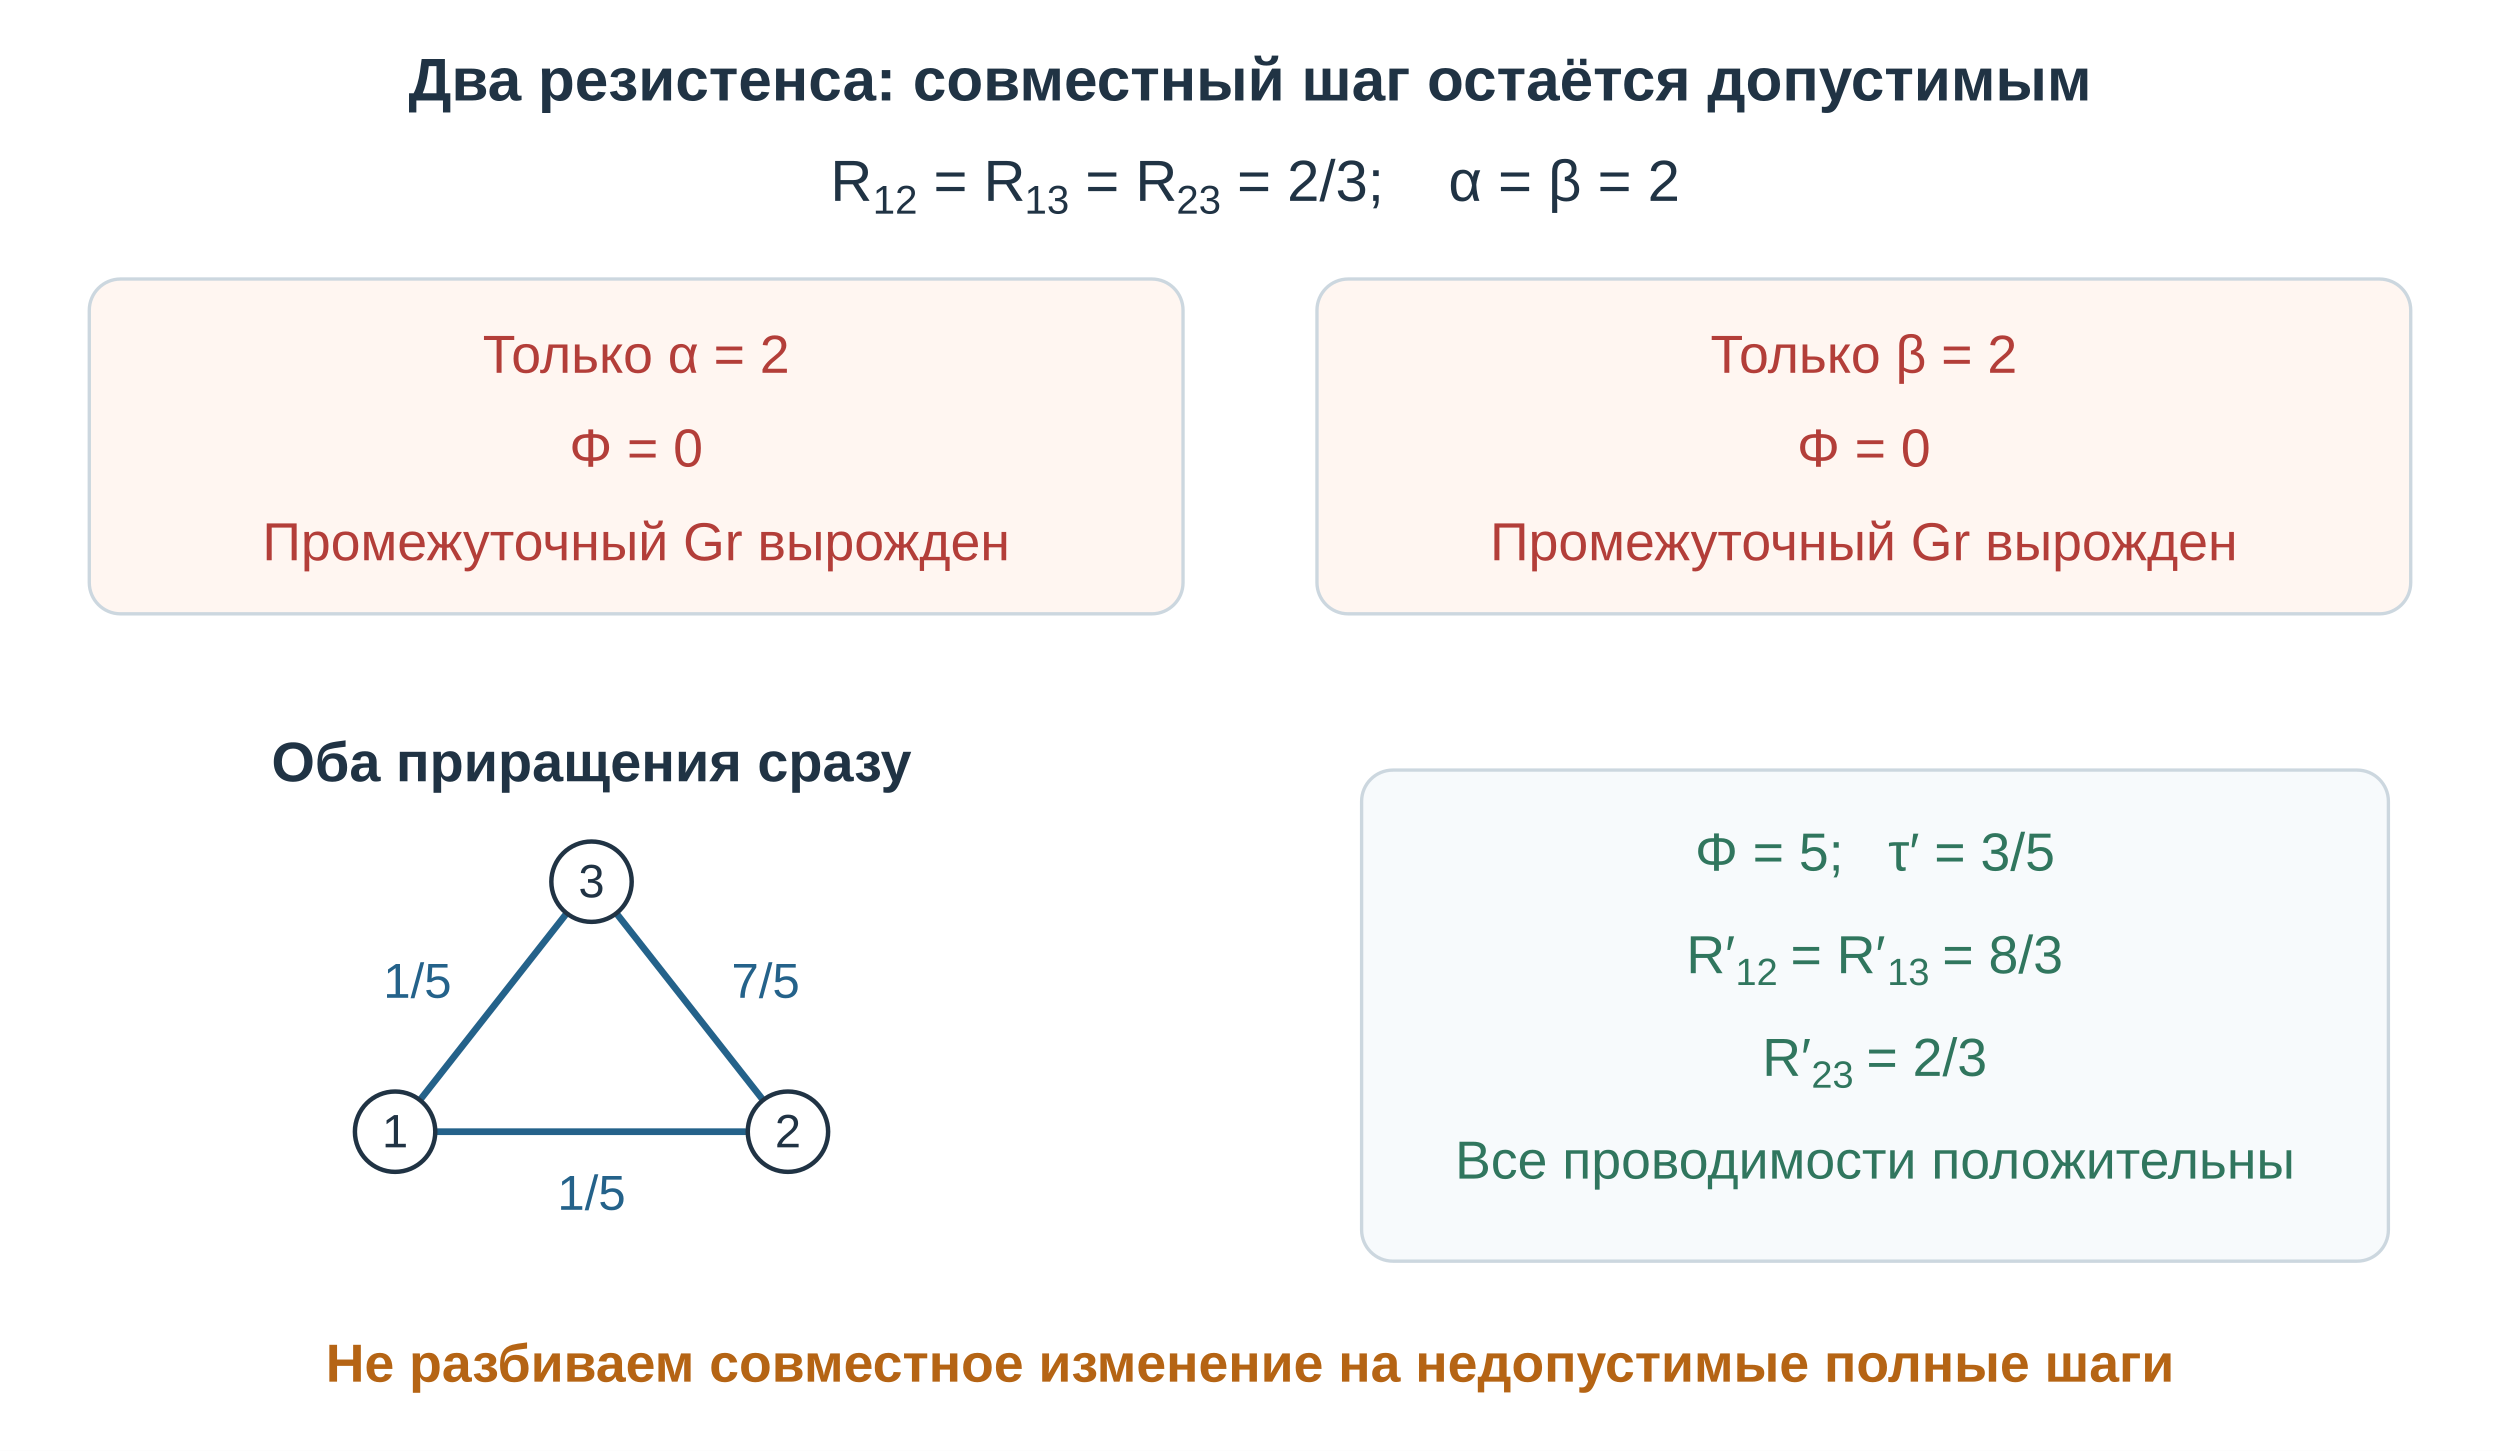
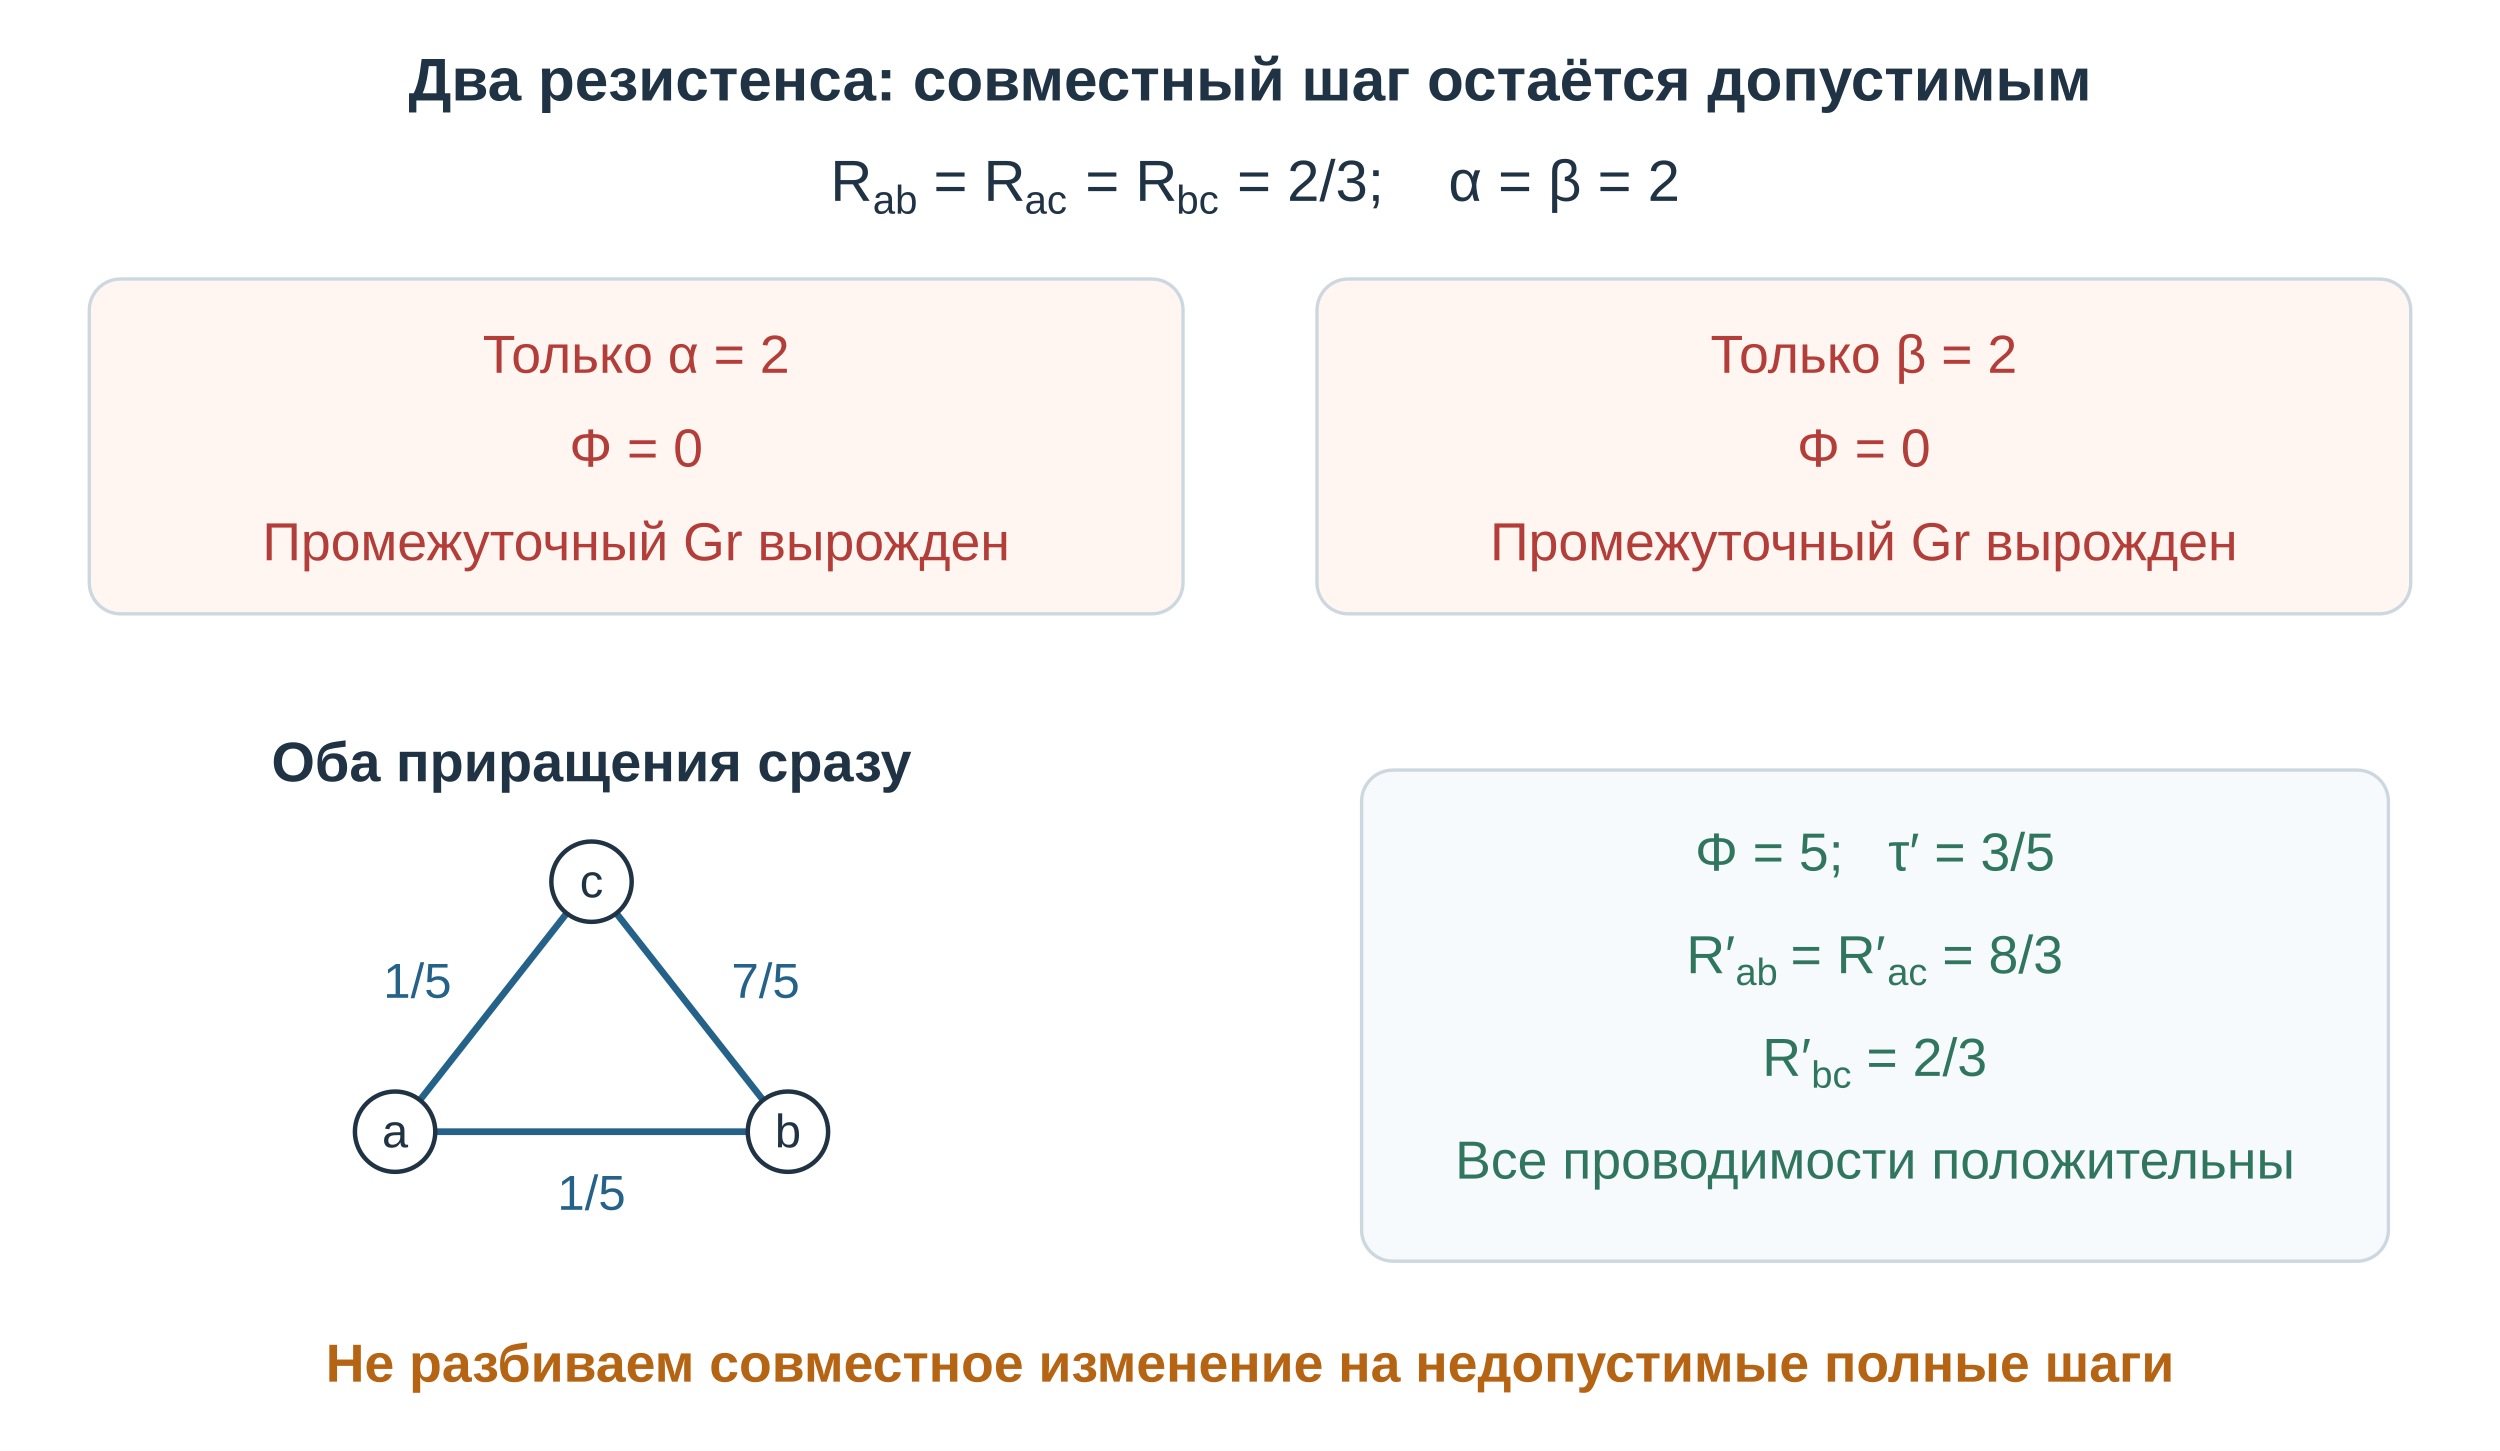
<svg xmlns="http://www.w3.org/2000/svg" width="1120" height="650" viewBox="0 0 1120 650" role="img" aria-labelledby="title">
  <defs>
    <marker id="arrow" markerWidth="12" markerHeight="12" refX="9" refY="5" orient="auto" markerUnits="userSpaceOnUse">
      <path d="M0 0 L10 5 L0 10 Z" fill="#24628a" />
    </marker>
  </defs>
  <style>text{font-family:Arial,sans-serif;fill:#203344}path,line{stroke-linecap:round;stroke-linejoin:round}</style>
  <rect width="1120" height="650" fill="white" />
  <text xml:space="preserve" x="560" y="45" font-size="27" fill="#203344" style="fill:#203344" font-weight="600" text-anchor="middle">Два резистенса: совместный шаг остаётся допустимым</text>
  <text xml:space="preserve" x="372.0" y="90" font-size="26" fill="#203344" style="fill:#203344" font-weight="400" text-anchor="start">R</text>
-   <text xml:space="preserve" x="391.0" y="95.72" font-size="18" fill="#203344" style="fill:#203344" font-weight="400" text-anchor="start">12</text>
+   <text xml:space="preserve" x="391.0" y="95.72" font-size="18" fill="#203344" style="fill:#203344" font-weight="400" text-anchor="start">ab</text>
  <text xml:space="preserve" x="411.0" y="90" font-size="26" fill="#203344" style="fill:#203344" font-weight="400" text-anchor="start"> = R</text>
-   <text xml:space="preserve" x="459.0" y="95.72" font-size="18" fill="#203344" style="fill:#203344" font-weight="400" text-anchor="start">13</text>
+   <text xml:space="preserve" x="459.0" y="95.72" font-size="18" fill="#203344" style="fill:#203344" font-weight="400" text-anchor="start">ac</text>
  <text xml:space="preserve" x="479.0" y="90" font-size="26" fill="#203344" style="fill:#203344" font-weight="400" text-anchor="start"> = R</text>
-   <text xml:space="preserve" x="527.0" y="95.72" font-size="18" fill="#203344" style="fill:#203344" font-weight="400" text-anchor="start">23</text>
+   <text xml:space="preserve" x="527.0" y="95.72" font-size="18" fill="#203344" style="fill:#203344" font-weight="400" text-anchor="start">bc</text>
  <text xml:space="preserve" x="547.0" y="90" font-size="26" fill="#203344" style="fill:#203344" font-weight="400" text-anchor="start"> = 2/3;    α = β = 2</text>
  <rect x="40" y="125" width="490" height="150" rx="14" fill="#fff6f1" stroke="#ccd7df" stroke-width="1.5" />
  <text xml:space="preserve" x="285" y="167" font-size="24" fill="#b33e39" style="fill:#b33e39" font-weight="400" text-anchor="middle">Только α = 2</text>
  <text xml:space="preserve" x="285" y="209" font-size="24" fill="#b33e39" style="fill:#b33e39" font-weight="400" text-anchor="middle">Φ = 0</text>
  <text xml:space="preserve" x="285" y="251" font-size="24" fill="#b33e39" style="fill:#b33e39" font-weight="400" text-anchor="middle">Промежуточный Gr вырожден</text>
  <rect x="590" y="125" width="490" height="150" rx="14" fill="#fff6f1" stroke="#ccd7df" stroke-width="1.5" />
  <text xml:space="preserve" x="835" y="167" font-size="24" fill="#b33e39" style="fill:#b33e39" font-weight="400" text-anchor="middle">Только β = 2</text>
  <text xml:space="preserve" x="835" y="209" font-size="24" fill="#b33e39" style="fill:#b33e39" font-weight="400" text-anchor="middle">Φ = 0</text>
  <text xml:space="preserve" x="835" y="251" font-size="24" fill="#b33e39" style="fill:#b33e39" font-weight="400" text-anchor="middle">Промежуточный Gr вырожден</text>
  <text xml:space="preserve" x="265" y="350" font-size="25" fill="#203344" style="fill:#203344" font-weight="600" text-anchor="middle">Оба приращения сразу</text>
  <line x1="196.0" y1="507.0" x2="334.0" y2="507.0" stroke="#24628a" stroke-width="3" />
  <text xml:space="preserve" x="265.0" y="542.0" font-size="22" fill="#24628a" style="fill:#24628a" font-weight="400" text-anchor="middle">1/5</text>
  <line x1="188.739" y1="492.06" x2="253.261" y2="409.94" stroke="#24628a" stroke-width="3" />
  <text xml:space="preserve" x="187.0" y="447.0" font-size="22" fill="#24628a" style="fill:#24628a" font-weight="400" text-anchor="middle">1/5</text>
  <line x1="341.261" y1="492.06" x2="276.739" y2="409.94" stroke="#24628a" stroke-width="3" />
  <text xml:space="preserve" x="343.0" y="447.0" font-size="22" fill="#24628a" style="fill:#24628a" font-weight="400" text-anchor="middle">7/5</text>
  <circle cx="177.0" cy="507.0" r="18" fill="white" stroke="#203344" stroke-width="2" />
-   <text xml:space="preserve" x="177.0" y="514.0" font-size="21" fill="#203344" style="fill:#203344" font-weight="400" text-anchor="middle">1</text>
+   <text xml:space="preserve" x="177.0" y="514.0" font-size="21" fill="#203344" style="fill:#203344" font-weight="400" text-anchor="middle">a</text>
  <circle cx="353.0" cy="507.0" r="18" fill="white" stroke="#203344" stroke-width="2" />
-   <text xml:space="preserve" x="353.0" y="514.0" font-size="21" fill="#203344" style="fill:#203344" font-weight="400" text-anchor="middle">2</text>
+   <text xml:space="preserve" x="353.0" y="514.0" font-size="21" fill="#203344" style="fill:#203344" font-weight="400" text-anchor="middle">b</text>
  <circle cx="265" cy="395" r="18" fill="white" stroke="#203344" stroke-width="2" />
-   <text xml:space="preserve" x="265" y="402" font-size="21" fill="#203344" style="fill:#203344" font-weight="400" text-anchor="middle">3</text>
+   <text xml:space="preserve" x="265" y="402" font-size="21" fill="#203344" style="fill:#203344" font-weight="400" text-anchor="middle">c</text>
  <rect x="610" y="345" width="460" height="220" rx="14" fill="#f7fafc" stroke="#ccd7df" stroke-width="1.5" />
  <text xml:space="preserve" x="840" y="390" font-size="24" fill="#30765e" style="fill:#30765e" font-weight="400" text-anchor="middle">Φ = 5;   τ′ = 3/5</text>
  <text xml:space="preserve" x="755.5" y="436" font-size="24" fill="#30765e" style="fill:#30765e" font-weight="400" text-anchor="start">R′</text>
-   <text xml:space="preserve" x="777.5" y="441.28" font-size="17" fill="#30765e" style="fill:#30765e" font-weight="400" text-anchor="start">12</text>
+   <text xml:space="preserve" x="777.5" y="441.28" font-size="17" fill="#30765e" style="fill:#30765e" font-weight="400" text-anchor="start">ab</text>
  <text xml:space="preserve" x="795.5" y="436" font-size="24" fill="#30765e" style="fill:#30765e" font-weight="400" text-anchor="start"> = R′</text>
-   <text xml:space="preserve" x="845.5" y="441.28" font-size="17" fill="#30765e" style="fill:#30765e" font-weight="400" text-anchor="start">13</text>
+   <text xml:space="preserve" x="845.5" y="441.28" font-size="17" fill="#30765e" style="fill:#30765e" font-weight="400" text-anchor="start">ac</text>
  <text xml:space="preserve" x="863.5" y="436" font-size="24" fill="#30765e" style="fill:#30765e" font-weight="400" text-anchor="start"> = 8/3</text>
  <text xml:space="preserve" x="789.5" y="482" font-size="24" fill="#30765e" style="fill:#30765e" font-weight="400" text-anchor="start">R′</text>
-   <text xml:space="preserve" x="811.5" y="487.28" font-size="17" fill="#30765e" style="fill:#30765e" font-weight="400" text-anchor="start">23</text>
+   <text xml:space="preserve" x="811.5" y="487.28" font-size="17" fill="#30765e" style="fill:#30765e" font-weight="400" text-anchor="start">bc</text>
  <text xml:space="preserve" x="829.5" y="482" font-size="24" fill="#30765e" style="fill:#30765e" font-weight="400" text-anchor="start"> = 2/3</text>
  <text xml:space="preserve" x="840" y="528" font-size="24" fill="#30765e" style="fill:#30765e" font-weight="400" text-anchor="middle">Все проводимости положительны</text>
  <text xml:space="preserve" x="560" y="619" font-size="24" fill="#b56414" style="fill:#b56414" font-weight="600" text-anchor="middle">Не разбиваем совместное изменение на недопустимые полные шаги</text>
</svg>
